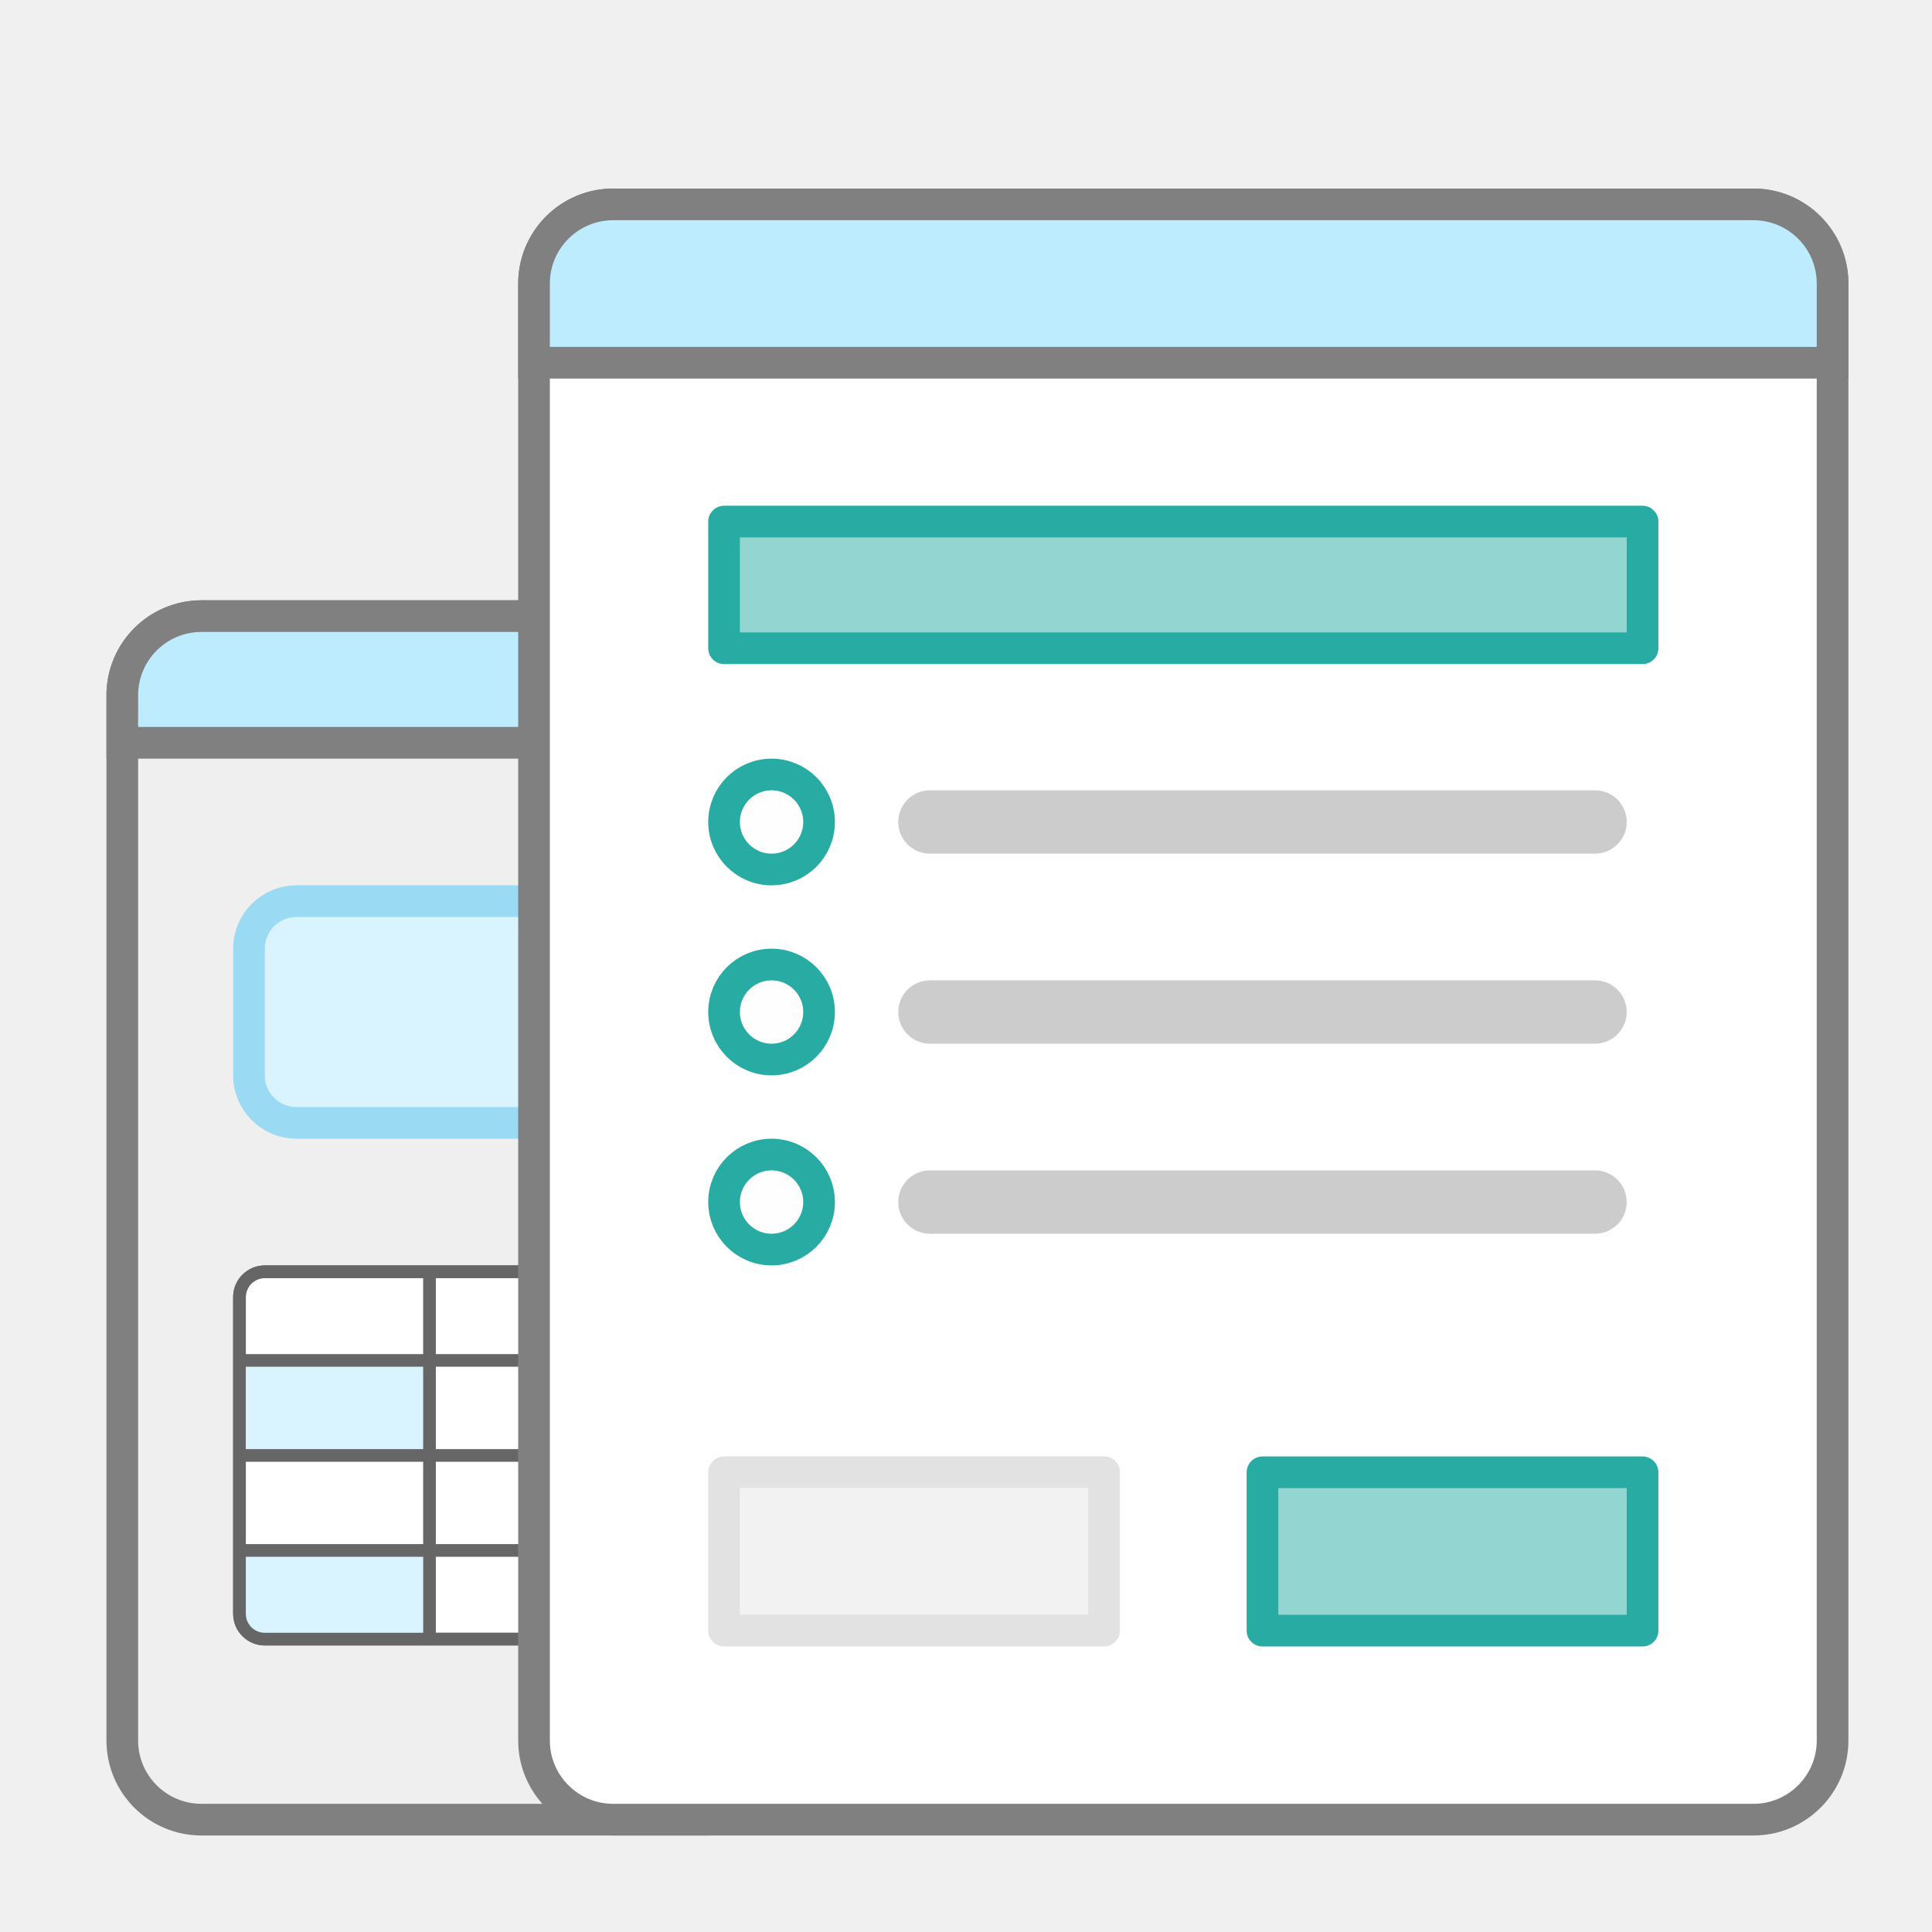
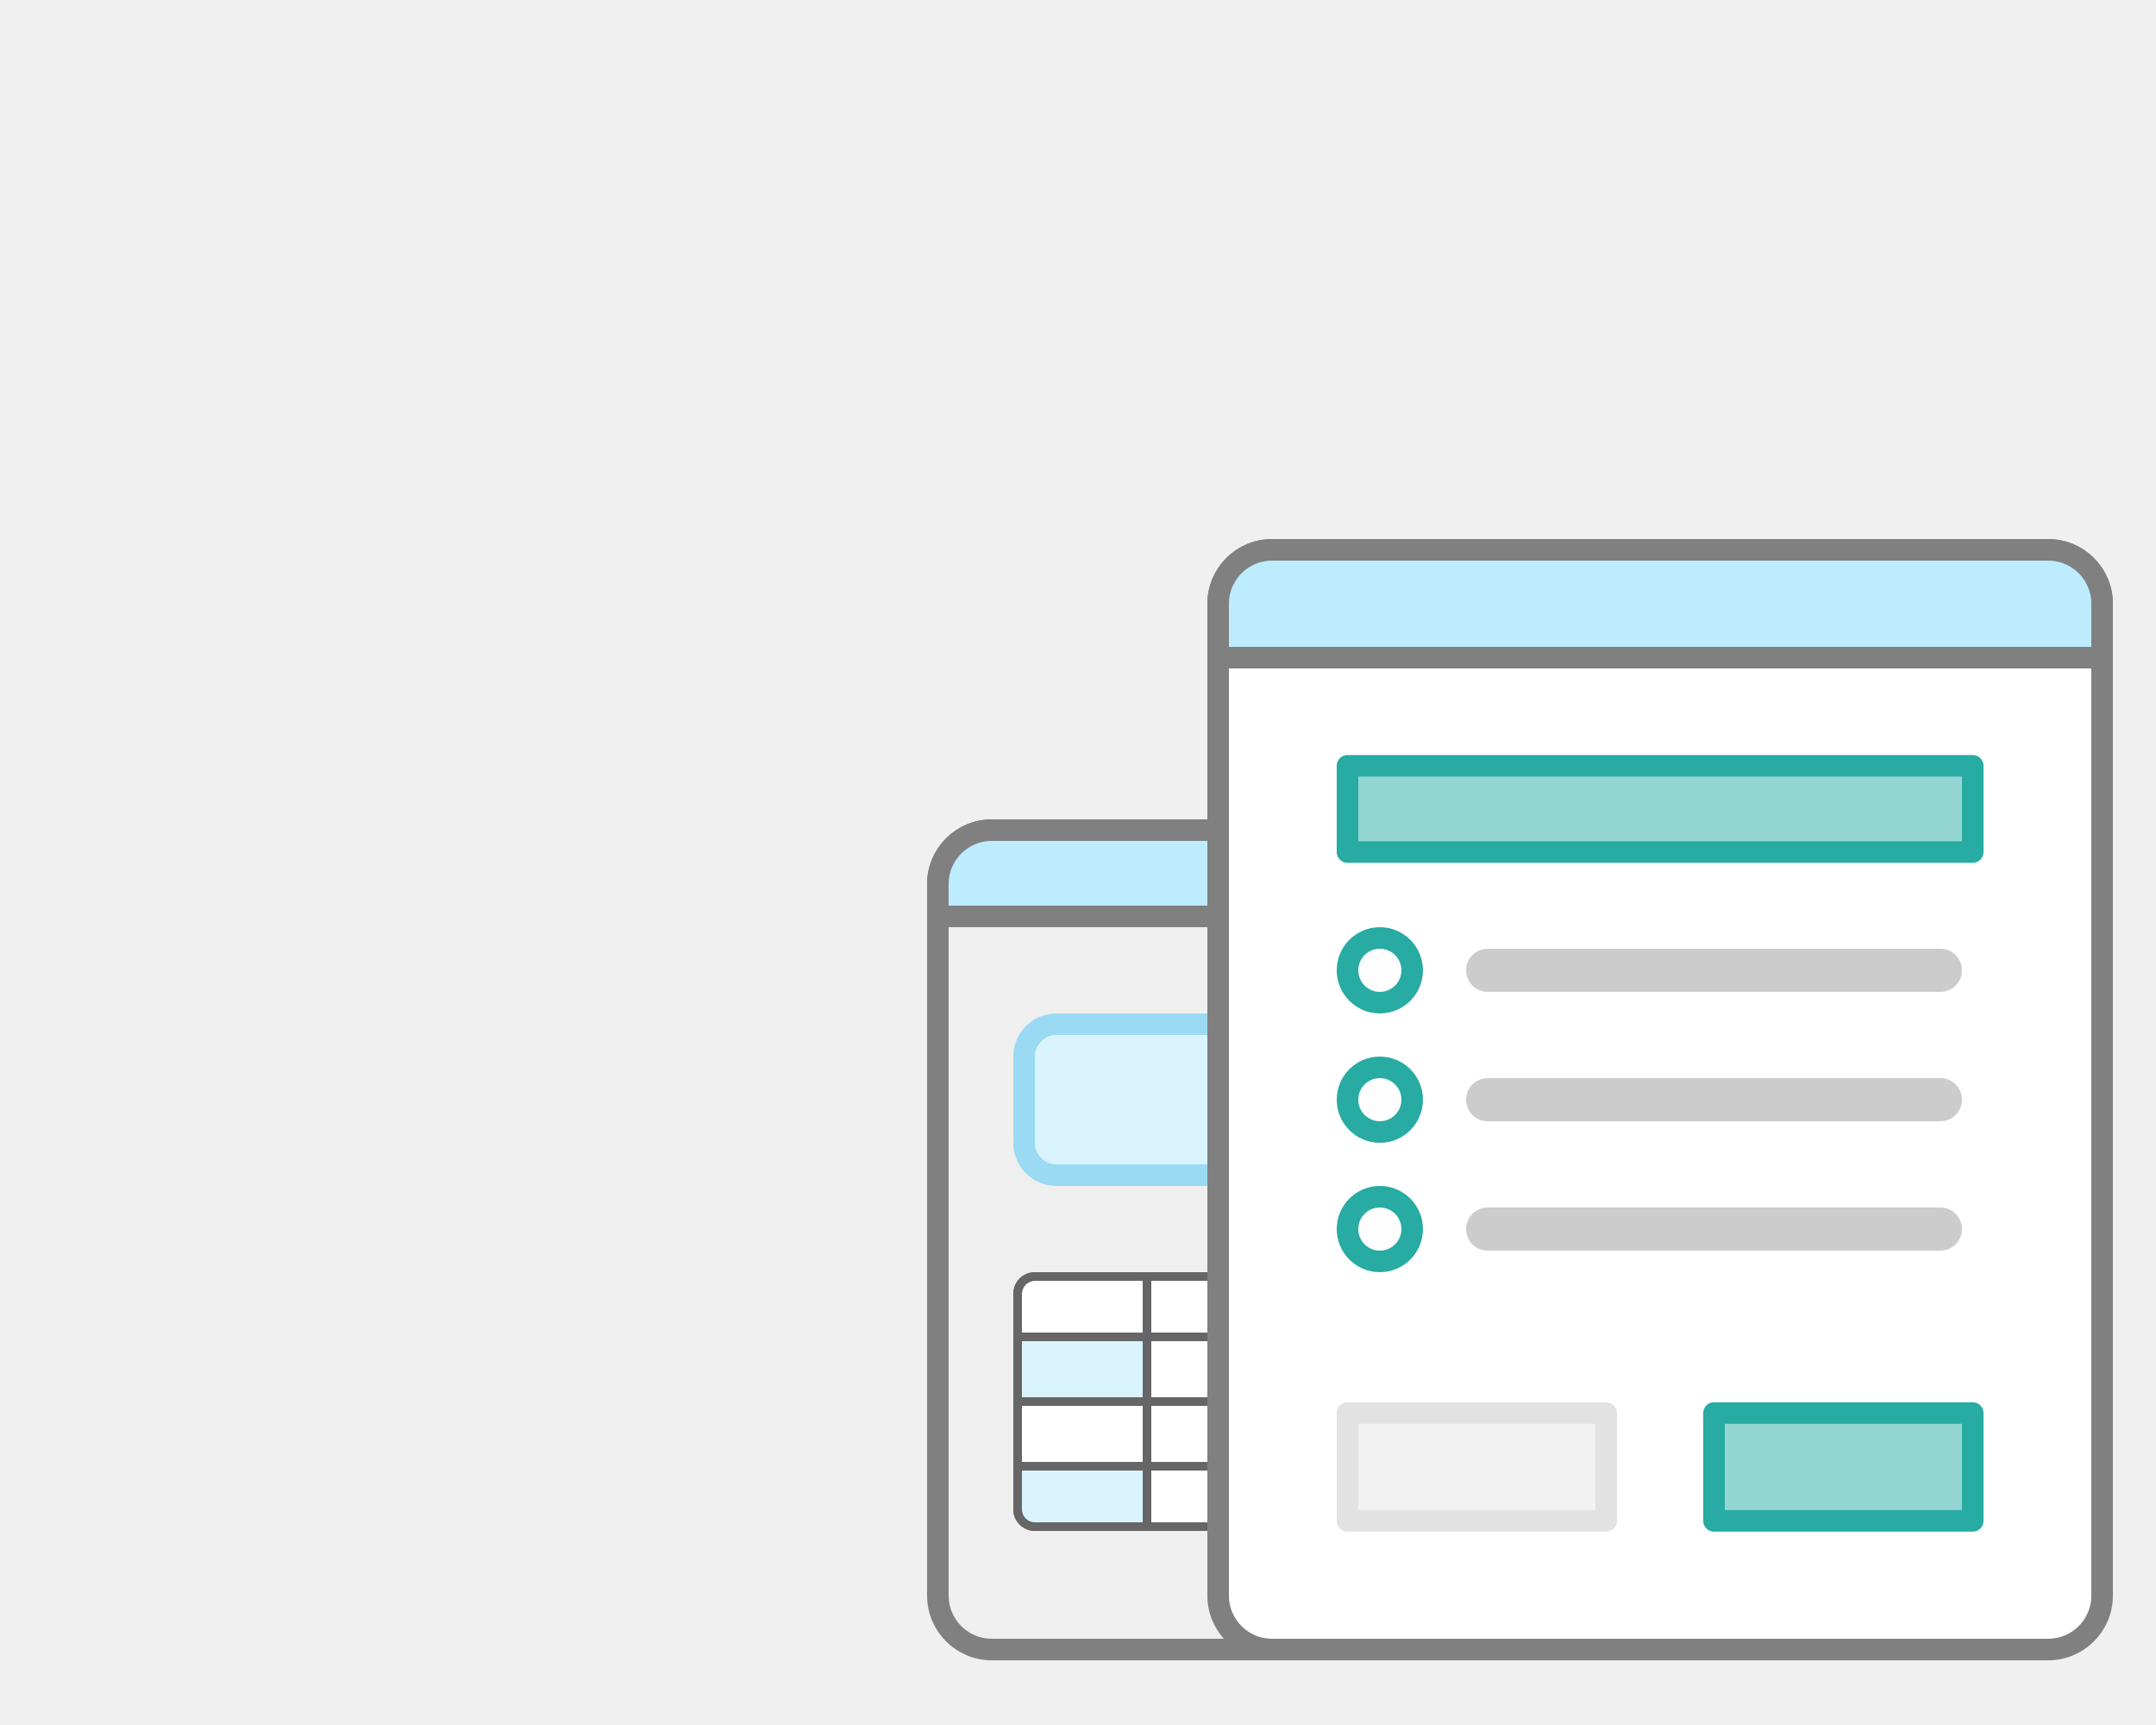
- <svg xmlns="http://www.w3.org/2000/svg" width="61" height="61" viewBox="0 0 61 61" fill="none">
-   <rect x="3.861" y="19.453" width="21" height="38" rx="2.5" fill="#EFEFEF" stroke="#808080" />
-   <path d="M24.361 23.453H24.861V22.953V21.953C24.861 20.572 23.742 19.453 22.361 19.453H6.361C4.981 19.453 3.861 20.572 3.861 21.953V22.953V23.453H4.361H24.361Z" fill="#BDECFF" stroke="#808080" />
-   <rect x="7.861" y="28.453" width="21" height="7" rx="1.5" fill="#D9F4FF" stroke="#9ADAF3" />
-   <rect x="7.561" y="40.153" width="14.6" height="11.6" rx="0.8" fill="white" stroke="#666666" stroke-width="0.4" />
-   <path d="M13.373 42.953H7.772V45.953H13.373V42.953Z" fill="#D9F4FF" />
-   <path d="M13.362 48.753H7.762V51.753H13.362V48.753Z" fill="#D9F4FF" />
-   <path fill-rule="evenodd" clip-rule="evenodd" d="M7.361 50.953C7.361 51.505 7.809 51.953 8.361 51.953H21.361C21.914 51.953 22.361 51.505 22.361 50.953V40.953C22.361 40.401 21.914 39.953 21.361 39.953H8.361C7.809 39.953 7.361 40.401 7.361 40.953V50.953ZM21.361 40.353H13.761V42.753H19.361V43.153H13.761V45.753H19.361V46.153H13.761V48.753H19.361V49.153H13.761V51.553H21.361C21.693 51.553 21.961 51.284 21.961 50.953V40.953C21.961 40.621 21.693 40.353 21.361 40.353ZM13.361 48.753V46.153H7.761V48.753H13.361ZM7.761 49.153H13.361V51.553H8.361C8.03 51.553 7.761 51.284 7.761 50.953V49.153ZM13.361 43.153V45.753H7.761V43.153H13.361ZM13.361 42.753V40.353H8.361C8.03 40.353 7.761 40.621 7.761 40.953V42.753H13.361Z" fill="#666666" />
-   <rect x="16.861" y="6.453" width="41" height="51" rx="2.5" fill="white" stroke="#808080" />
-   <path d="M57.361 11.453H57.861V10.953V8.953C57.861 7.572 56.742 6.453 55.361 6.453H19.361C17.981 6.453 16.861 7.572 16.861 8.953V10.953V11.453H17.361H57.361Z" fill="#BDECFF" stroke="#808080" />
-   <rect x="22.861" y="16.468" width="29" height="4" fill="#93D5D1" stroke="#27ABA3" stroke-linejoin="round" />
-   <rect x="39.861" y="46.485" width="12" height="5" fill="#93D5D1" stroke="#27ABA3" stroke-linejoin="round" />
-   <rect x="22.861" y="46.485" width="12" height="5" fill="#F2F2F2" stroke="#E2E2E2" stroke-linejoin="round" />
-   <circle cx="24.361" cy="25.953" r="1.5" fill="#FEFEFE" stroke="#27ABA3" stroke-linejoin="round" />
-   <circle cx="24.361" cy="31.953" r="1.5" fill="#FEFEFE" stroke="#27ABA3" stroke-linejoin="round" />
-   <circle cx="24.361" cy="37.953" r="1.5" fill="#FEFEFE" stroke="#27ABA3" stroke-linejoin="round" />
-   <rect x="28.361" y="24.953" width="23" height="2" rx="1" fill="#CCCCCC" />
-   <rect x="28.361" y="30.953" width="23" height="2" rx="1" fill="#CCCCCC" />
-   <rect x="28.361" y="36.953" width="23" height="2" rx="1" fill="#CCCCCC" />
+ <svg xmlns="http://www.w3.org/2000/svg" width="100" height="80" viewBox="0 0 100 80" fill="none">
+   <rect x="43.5" y="38.5" width="21" height="38" rx="2.5" fill="#EFEFEF" stroke="#808080" />
+   <path d="M64 42.5H64.5V42V41C64.5 39.619 63.381 38.5 62 38.5H46C44.619 38.5 43.5 39.619 43.5 41V42V42.5H44H64Z" fill="#BDECFF" stroke="#808080" />
+   <rect x="47.5" y="47.5" width="21" height="7" rx="1.5" fill="#D9F4FF" stroke="#9ADAF3" />
+   <rect x="47.2" y="59.2" width="14.6" height="11.6" rx="0.8" fill="white" stroke="#666666" stroke-width="0.4" />
+   <path d="M53.011 62H47.411V65H53.011V62Z" fill="#D9F4FF" />
+   <path d="M53 67.8H47.4V70.8H53V67.8Z" fill="#D9F4FF" />
+   <path fill-rule="evenodd" clip-rule="evenodd" d="M47 70C47 70.552 47.448 71 48 71H61C61.552 71 62 70.552 62 70V60C62 59.448 61.552 59 61 59H48C47.448 59 47 59.448 47 60V70ZM61 59.4H53.4V61.8H59V62.2H53.4V64.8H59V65.2H53.4V67.8H59V68.2H53.4V70.6H61C61.331 70.6 61.6 70.331 61.6 70V60C61.6 59.669 61.331 59.4 61 59.4ZM53 67.8V65.2H47.4V67.8H53ZM47.4 68.2H53V70.6H48C47.669 70.6 47.4 70.331 47.4 70V68.2ZM53 62.2V64.8H47.4V62.2H53ZM53 61.8V59.4H48C47.669 59.4 47.4 59.669 47.4 60V61.8H53Z" fill="#666666" />
+   <rect x="56.5" y="25.5" width="41" height="51" rx="2.5" fill="white" stroke="#808080" />
+   <path d="M97 30.5H97.5V30V28C97.5 26.619 96.381 25.5 95 25.5H59C57.619 25.5 56.5 26.619 56.5 28V30V30.5H57H97Z" fill="#BDECFF" stroke="#808080" />
+   <rect x="62.5" y="35.515" width="29" height="4" fill="#93D5D1" stroke="#27ABA3" stroke-linejoin="round" />
+   <rect x="79.5" y="65.532" width="12" height="5" fill="#93D5D1" stroke="#27ABA3" stroke-linejoin="round" />
+   <rect x="62.5" y="65.532" width="12" height="5" fill="#F2F2F2" stroke="#E2E2E2" stroke-linejoin="round" />
+   <circle cx="64" cy="45" r="1.5" fill="#FEFEFE" stroke="#27ABA3" stroke-linejoin="round" />
+   <circle cx="64" cy="51" r="1.5" fill="#FEFEFE" stroke="#27ABA3" stroke-linejoin="round" />
+   <circle cx="64" cy="57" r="1.5" fill="#FEFEFE" stroke="#27ABA3" stroke-linejoin="round" />
+   <rect x="68" y="44" width="23" height="2" rx="1" fill="#CCCCCC" />
+   <rect x="68" y="50" width="23" height="2" rx="1" fill="#CCCCCC" />
+   <rect x="68" y="56" width="23" height="2" rx="1" fill="#CCCCCC" />
</svg>
